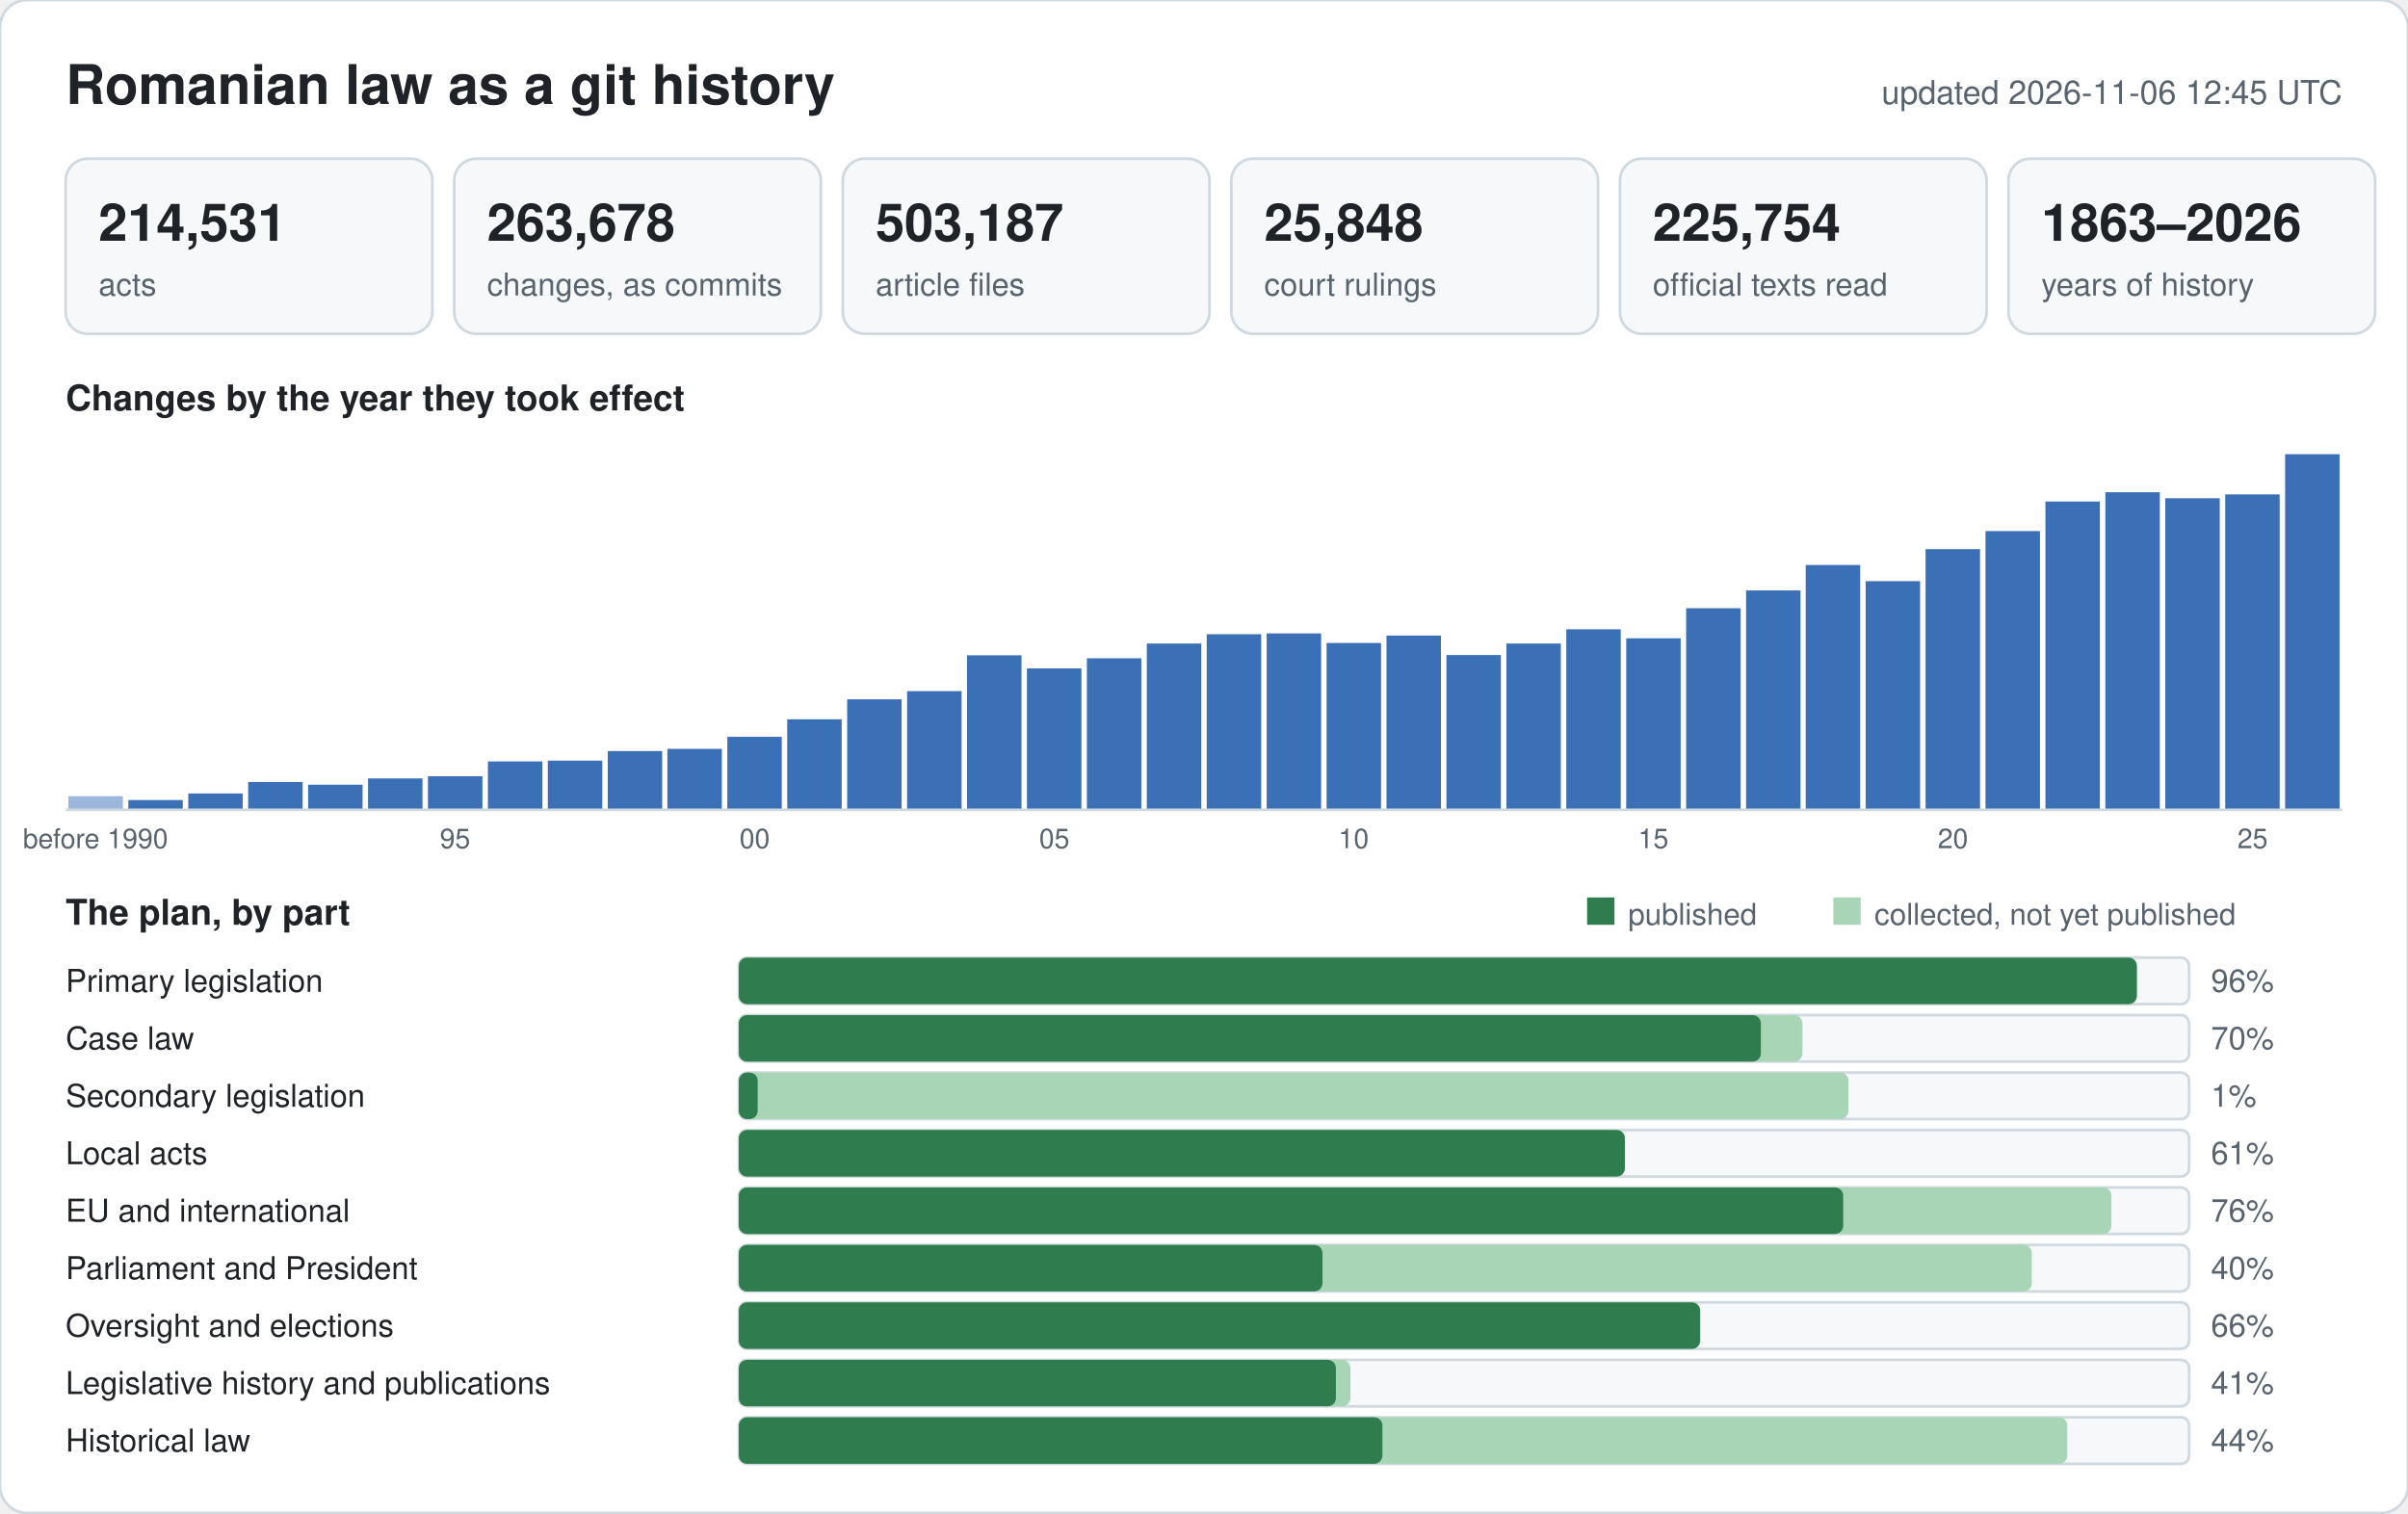
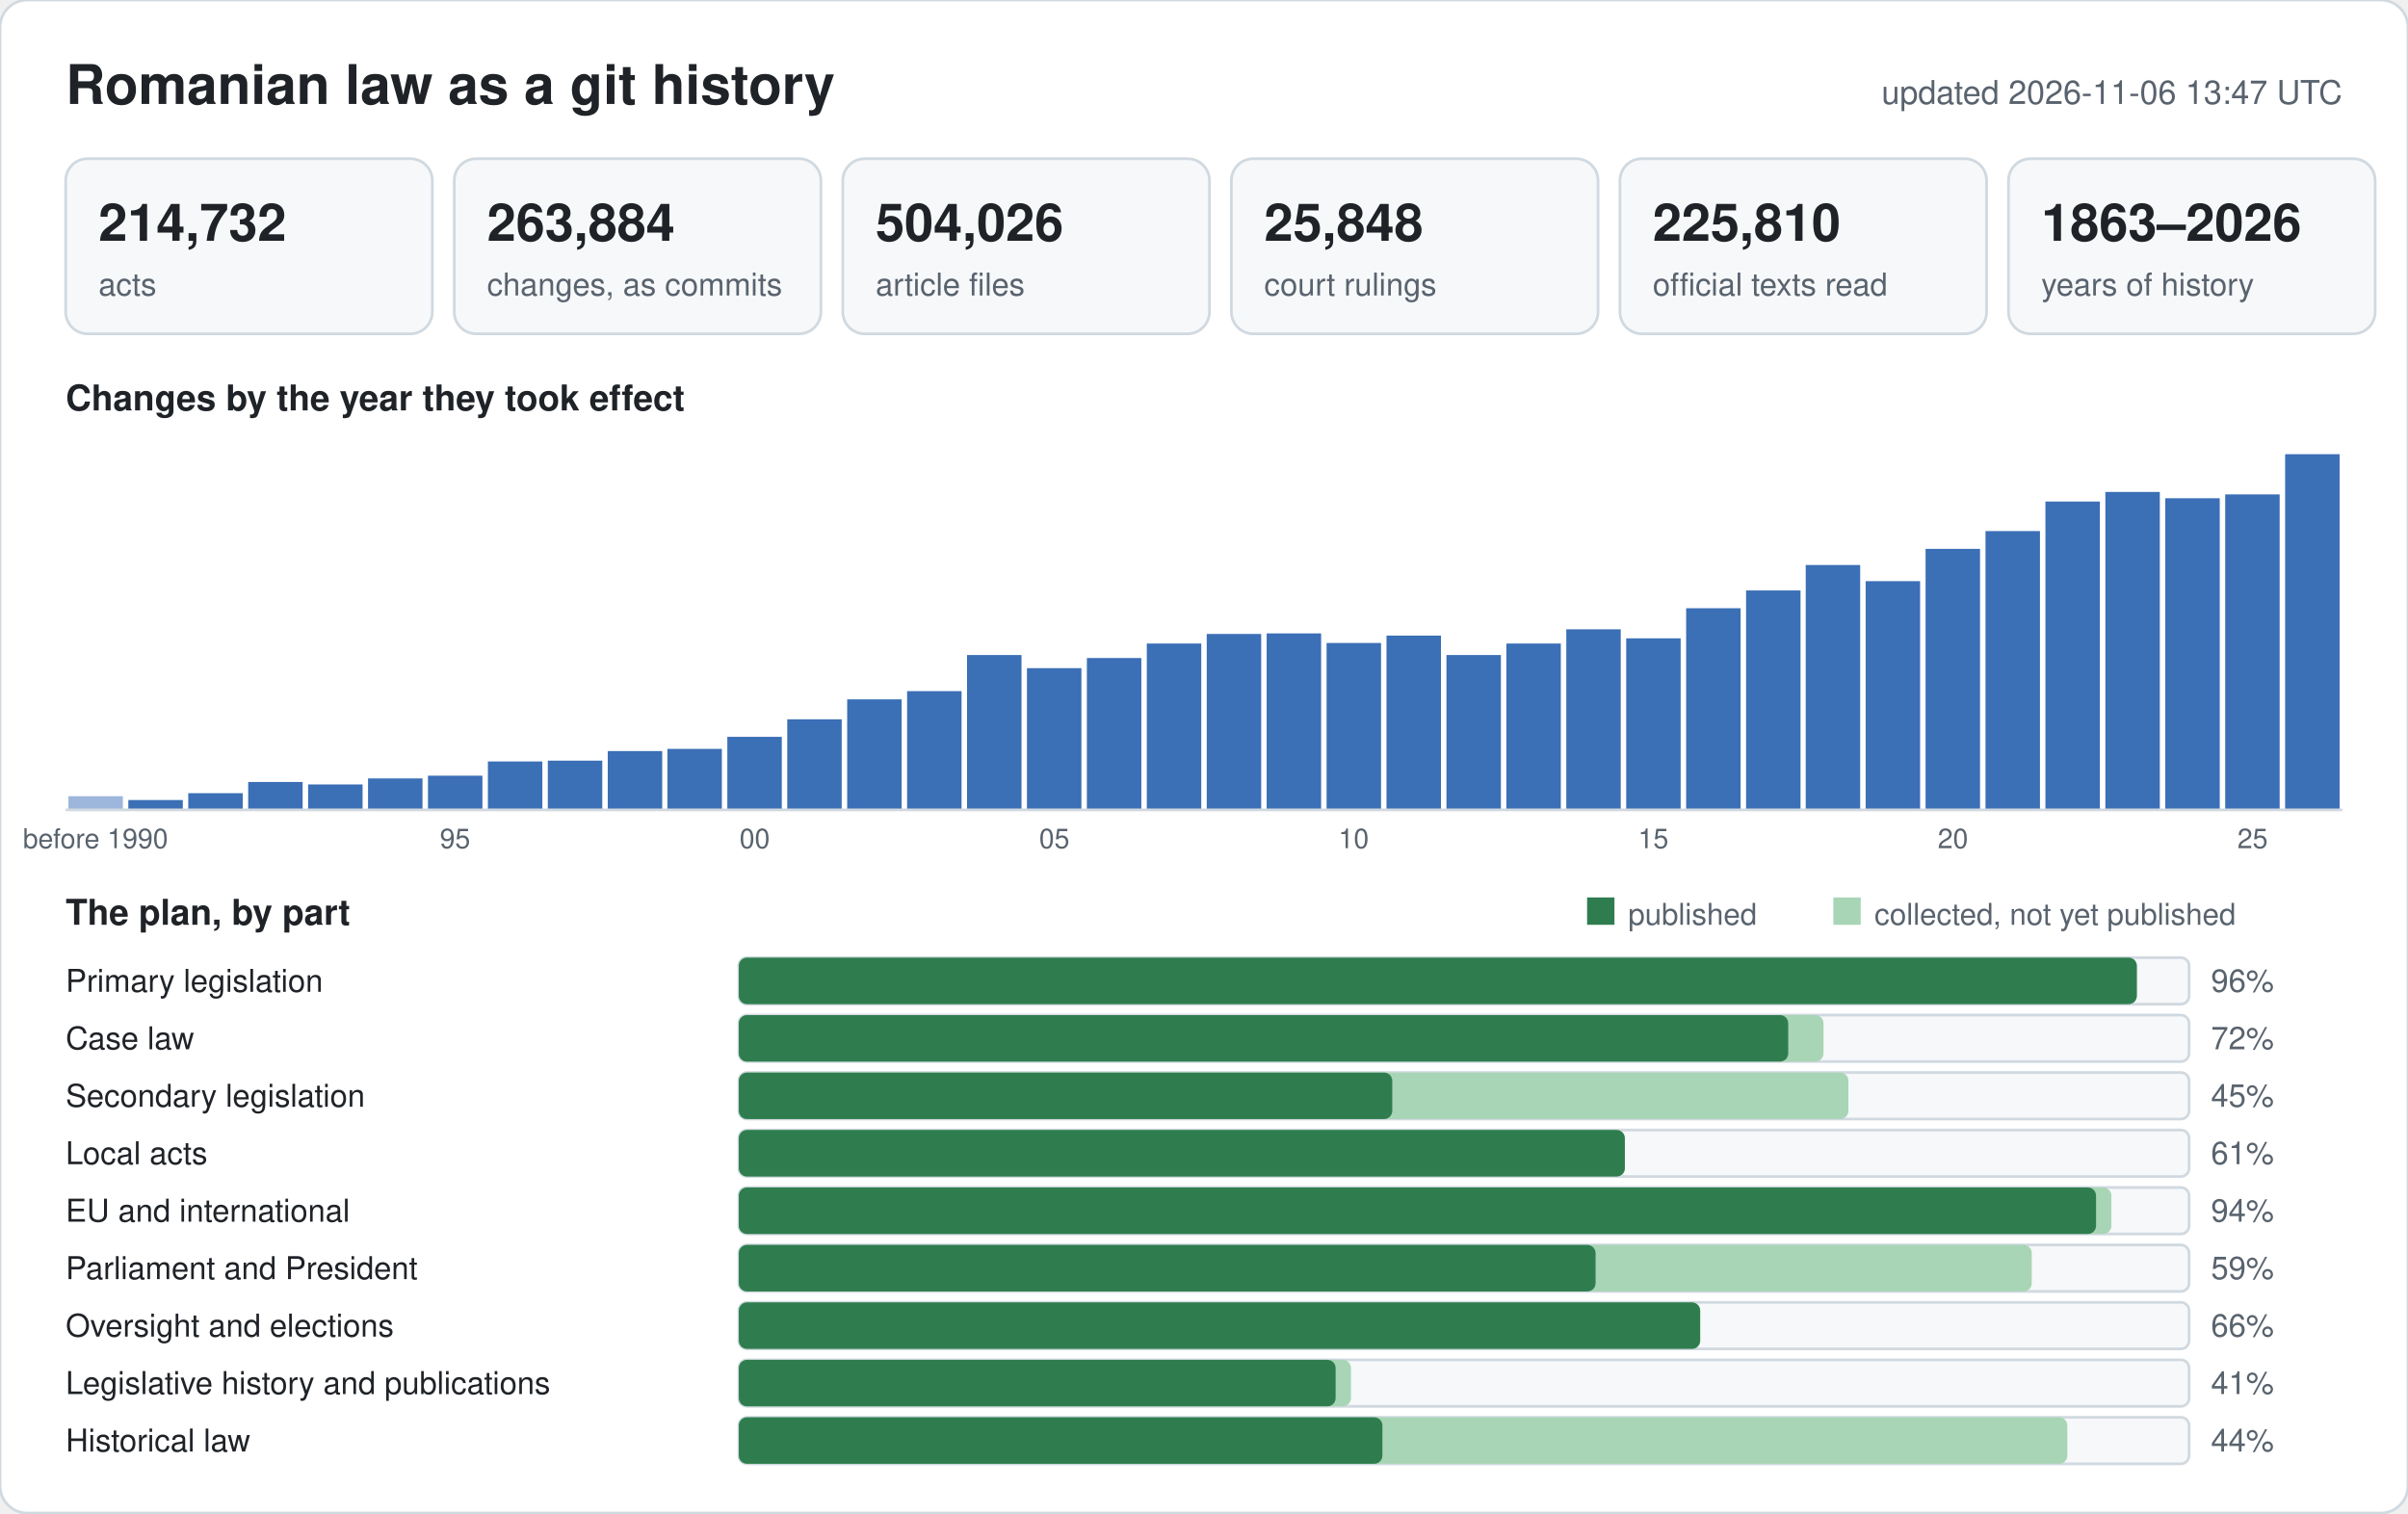
<svg xmlns="http://www.w3.org/2000/svg" width="880" height="553" viewBox="0 0 880 553" font-family="-apple-system,BlinkMacSystemFont,Segoe UI,Helvetica,Arial,sans-serif">
  <rect width="880" height="553" rx="10" fill="#ffffff" stroke="#d1d9e0" />
  <text x="24" y="38" font-size="20" font-weight="600" fill="#1f2328">Romanian law as a git history</text>
-   <text x="856" y="38" font-size="12" text-anchor="end" fill="#59636e">updated 2026-11-06 12:45 UTC</text>
+   <text x="856" y="38" font-size="12" text-anchor="end" fill="#59636e">updated 2026-11-06 13:47 UTC</text>
  <rect x="24" y="58" width="134" height="64" rx="8" fill="#f6f8fa" stroke="#d1d9e0" />
-   <text x="36" y="88" font-size="19" font-weight="600" fill="#1f2328">214,531</text>
+   <text x="36" y="88" font-size="19" font-weight="600" fill="#1f2328">214,732</text>
  <text x="36" y="108" font-size="11.5" fill="#59636e">acts</text>
  <rect x="166" y="58" width="134" height="64" rx="8" fill="#f6f8fa" stroke="#d1d9e0" />
-   <text x="178" y="88" font-size="19" font-weight="600" fill="#1f2328">263,678</text>
+   <text x="178" y="88" font-size="19" font-weight="600" fill="#1f2328">263,884</text>
  <text x="178" y="108" font-size="11.5" fill="#59636e">changes, as commits</text>
  <rect x="308" y="58" width="134" height="64" rx="8" fill="#f6f8fa" stroke="#d1d9e0" />
-   <text x="320" y="88" font-size="19" font-weight="600" fill="#1f2328">503,187</text>
+   <text x="320" y="88" font-size="19" font-weight="600" fill="#1f2328">504,026</text>
  <text x="320" y="108" font-size="11.5" fill="#59636e">article files</text>
  <rect x="450" y="58" width="134" height="64" rx="8" fill="#f6f8fa" stroke="#d1d9e0" />
  <text x="462" y="88" font-size="19" font-weight="600" fill="#1f2328">25,848</text>
  <text x="462" y="108" font-size="11.5" fill="#59636e">court rulings</text>
  <rect x="592" y="58" width="134" height="64" rx="8" fill="#f6f8fa" stroke="#d1d9e0" />
-   <text x="604" y="88" font-size="19" font-weight="600" fill="#1f2328">225,754</text>
+   <text x="604" y="88" font-size="19" font-weight="600" fill="#1f2328">225,810</text>
  <text x="604" y="108" font-size="11.5" fill="#59636e">official texts read</text>
  <rect x="734" y="58" width="134" height="64" rx="8" fill="#f6f8fa" stroke="#d1d9e0" />
  <text x="746" y="88" font-size="19" font-weight="600" fill="#1f2328">1863–2026</text>
  <text x="746" y="108" font-size="11.5" fill="#59636e">years of history</text>
  <text x="24" y="150" font-size="13" font-weight="600" fill="#1f2328">Changes by the year they took effect</text>
  <rect x="25.0" y="291.0" width="19.9" height="5.0" fill="#9db6dc" />
  <text x="34.9" y="310" font-size="10" text-anchor="middle" fill="#59636e">before 1990</text>
  <rect x="46.9" y="292.4" width="19.9" height="3.6" fill="#3b6fb6" />
-   <rect x="68.8" y="290.0" width="19.9" height="6.0" fill="#3b6fb6" />
+   <rect x="68.8" y="289.9" width="19.9" height="6.1" fill="#3b6fb6" />
  <rect x="90.7" y="285.8" width="19.9" height="10.2" fill="#3b6fb6" />
-   <rect x="112.6" y="286.8" width="19.9" height="9.2" fill="#3b6fb6" />
+   <rect x="112.6" y="286.7" width="19.9" height="9.3" fill="#3b6fb6" />
  <rect x="134.5" y="284.5" width="19.9" height="11.5" fill="#3b6fb6" />
-   <rect x="156.4" y="283.7" width="19.9" height="12.3" fill="#3b6fb6" />
+   <rect x="156.4" y="283.5" width="19.9" height="12.5" fill="#3b6fb6" />
  <text x="166.3" y="310" font-size="10" text-anchor="middle" fill="#59636e">95</text>
  <rect x="178.3" y="278.3" width="19.9" height="17.7" fill="#3b6fb6" />
  <rect x="200.2" y="278.0" width="19.9" height="18.0" fill="#3b6fb6" />
  <rect x="222.1" y="274.5" width="19.9" height="21.5" fill="#3b6fb6" />
  <rect x="243.9" y="273.7" width="19.9" height="22.3" fill="#3b6fb6" />
  <rect x="265.8" y="269.3" width="19.9" height="26.7" fill="#3b6fb6" />
  <text x="275.8" y="310" font-size="10" text-anchor="middle" fill="#59636e">00</text>
  <rect x="287.7" y="262.9" width="19.9" height="33.1" fill="#3b6fb6" />
  <rect x="309.6" y="255.6" width="19.9" height="40.4" fill="#3b6fb6" />
  <rect x="331.5" y="252.6" width="19.9" height="43.4" fill="#3b6fb6" />
-   <rect x="353.4" y="239.5" width="19.9" height="56.5" fill="#3b6fb6" />
-   <rect x="375.3" y="244.3" width="19.9" height="51.7" fill="#3b6fb6" />
+   <rect x="353.4" y="239.4" width="19.9" height="56.6" fill="#3b6fb6" />
+   <rect x="375.3" y="244.2" width="19.9" height="51.8" fill="#3b6fb6" />
  <text x="385.3" y="310" font-size="10" text-anchor="middle" fill="#59636e">05</text>
-   <rect x="397.2" y="240.6" width="19.9" height="55.4" fill="#3b6fb6" />
+   <rect x="397.2" y="240.5" width="19.9" height="55.5" fill="#3b6fb6" />
  <rect x="419.1" y="235.2" width="19.9" height="60.8" fill="#3b6fb6" />
-   <rect x="441.0" y="231.8" width="19.9" height="64.2" fill="#3b6fb6" />
+   <rect x="441.0" y="231.7" width="19.9" height="64.3" fill="#3b6fb6" />
  <rect x="462.9" y="231.5" width="19.9" height="64.5" fill="#3b6fb6" />
  <rect x="484.8" y="235.0" width="19.9" height="61.0" fill="#3b6fb6" />
  <text x="494.7" y="310" font-size="10" text-anchor="middle" fill="#59636e">10</text>
  <rect x="506.7" y="232.3" width="19.9" height="63.7" fill="#3b6fb6" />
  <rect x="528.6" y="239.4" width="19.9" height="56.6" fill="#3b6fb6" />
  <rect x="550.5" y="235.2" width="19.9" height="60.8" fill="#3b6fb6" />
  <rect x="572.4" y="230.0" width="19.9" height="66.0" fill="#3b6fb6" />
  <rect x="594.3" y="233.3" width="19.9" height="62.7" fill="#3b6fb6" />
  <text x="604.2" y="310" font-size="10" text-anchor="middle" fill="#59636e">15</text>
  <rect x="616.2" y="222.3" width="19.9" height="73.7" fill="#3b6fb6" />
  <rect x="638.1" y="215.8" width="19.9" height="80.2" fill="#3b6fb6" />
  <rect x="659.9" y="206.5" width="19.9" height="89.5" fill="#3b6fb6" />
  <rect x="681.8" y="212.4" width="19.9" height="83.6" fill="#3b6fb6" />
-   <rect x="703.7" y="200.7" width="19.9" height="95.3" fill="#3b6fb6" />
+   <rect x="703.7" y="200.6" width="19.9" height="95.4" fill="#3b6fb6" />
  <text x="713.7" y="310" font-size="10" text-anchor="middle" fill="#59636e">20</text>
  <rect x="725.6" y="194.1" width="19.9" height="101.9" fill="#3b6fb6" />
  <rect x="747.5" y="183.3" width="19.9" height="112.7" fill="#3b6fb6" />
-   <rect x="769.4" y="179.9" width="19.9" height="116.1" fill="#3b6fb6" />
+   <rect x="769.4" y="179.8" width="19.9" height="116.2" fill="#3b6fb6" />
  <rect x="791.3" y="182.1" width="19.9" height="113.9" fill="#3b6fb6" />
  <rect x="813.2" y="180.7" width="19.9" height="115.3" fill="#3b6fb6" />
  <text x="823.2" y="310" font-size="10" text-anchor="middle" fill="#59636e">25</text>
  <rect x="835.1" y="166.0" width="19.9" height="130.0" fill="#3b6fb6" />
  <line x1="24" y1="296" x2="856" y2="296" stroke="#d1d9e0" />
  <text x="24" y="338" font-size="13" font-weight="600" fill="#1f2328">The plan, by part</text>
  <rect x="580" y="328" width="10" height="10" fill="#2f7d4f" />
  <text x="595" y="338" font-size="11" fill="#59636e">published</text>
  <rect x="670" y="328" width="10" height="10" fill="#a8d5b5" />
  <text x="685" y="338" font-size="11" fill="#59636e">collected, not yet published</text>
  <text x="24" y="362.5" font-size="11.5" fill="#1f2328">Primary legislation</text>
  <rect x="270" y="350" width="530" height="17" rx="3" fill="#f6f8fa" stroke="#d1d9e0" />
  <rect x="270" y="350" width="510.9" height="17" rx="3" fill="#a8d5b5" />
  <rect x="270" y="350" width="510.9" height="17" rx="3" fill="#2f7d4f" />
  <text x="808" y="362.5" font-size="11.5" fill="#59636e">96%</text>
  <text x="24" y="383.5" font-size="11.5" fill="#1f2328">Case law</text>
  <rect x="270" y="371" width="530" height="17" rx="3" fill="#f6f8fa" stroke="#d1d9e0" />
-   <rect x="270" y="371" width="388.7" height="17" rx="3" fill="#a8d5b5" />
-   <rect x="270" y="371" width="373.5" height="17" rx="3" fill="#2f7d4f" />
-   <text x="808" y="383.5" font-size="11.5" fill="#59636e">70%</text>
+   <rect x="270" y="371" width="396.4" height="17" rx="3" fill="#a8d5b5" />
+   <rect x="270" y="371" width="383.5" height="17" rx="3" fill="#2f7d4f" />
+   <text x="808" y="383.5" font-size="11.5" fill="#59636e">72%</text>
  <text x="24" y="404.5" font-size="11.5" fill="#1f2328">Secondary legislation</text>
  <rect x="270" y="392" width="530" height="17" rx="3" fill="#f6f8fa" stroke="#d1d9e0" />
  <rect x="270" y="392" width="405.5" height="17" rx="3" fill="#a8d5b5" />
-   <rect x="270" y="392" width="6.9" height="17" rx="3" fill="#2f7d4f" />
-   <text x="808" y="404.5" font-size="11.5" fill="#59636e">1%</text>
+   <rect x="270" y="392" width="238.8" height="17" rx="3" fill="#2f7d4f" />
+   <text x="808" y="404.5" font-size="11.5" fill="#59636e">45%</text>
  <text x="24" y="425.5" font-size="11.5" fill="#1f2328">Local acts</text>
  <rect x="270" y="413" width="530" height="17" rx="3" fill="#f6f8fa" stroke="#d1d9e0" />
  <rect x="270" y="413" width="323.8" height="17" rx="3" fill="#a8d5b5" />
  <rect x="270" y="413" width="323.8" height="17" rx="3" fill="#2f7d4f" />
  <text x="808" y="425.5" font-size="11.5" fill="#59636e">61%</text>
  <text x="24" y="446.5" font-size="11.5" fill="#1f2328">EU and international</text>
  <rect x="270" y="434" width="530" height="17" rx="3" fill="#f6f8fa" stroke="#d1d9e0" />
  <rect x="270" y="434" width="501.6" height="17" rx="3" fill="#a8d5b5" />
-   <rect x="270" y="434" width="403.6" height="17" rx="3" fill="#2f7d4f" />
-   <text x="808" y="446.5" font-size="11.5" fill="#59636e">76%</text>
+   <rect x="270" y="434" width="496.0" height="17" rx="3" fill="#2f7d4f" />
+   <text x="808" y="446.5" font-size="11.5" fill="#59636e">94%</text>
  <text x="24" y="467.5" font-size="11.5" fill="#1f2328">Parliament and President</text>
  <rect x="270" y="455" width="530" height="17" rx="3" fill="#f6f8fa" stroke="#d1d9e0" />
  <rect x="270" y="455" width="472.5" height="17" rx="3" fill="#a8d5b5" />
-   <rect x="270" y="455" width="213.3" height="17" rx="3" fill="#2f7d4f" />
-   <text x="808" y="467.5" font-size="11.5" fill="#59636e">40%</text>
+   <rect x="270" y="455" width="313.1" height="17" rx="3" fill="#2f7d4f" />
+   <text x="808" y="467.5" font-size="11.5" fill="#59636e">59%</text>
  <text x="24" y="488.5" font-size="11.5" fill="#1f2328">Oversight and elections</text>
  <rect x="270" y="476" width="530" height="17" rx="3" fill="#f6f8fa" stroke="#d1d9e0" />
  <rect x="270" y="476" width="351.4" height="17" rx="3" fill="#a8d5b5" />
  <rect x="270" y="476" width="351.3" height="17" rx="3" fill="#2f7d4f" />
  <text x="808" y="488.5" font-size="11.5" fill="#59636e">66%</text>
  <text x="24" y="509.5" font-size="11.5" fill="#1f2328">Legislative history and publications</text>
  <rect x="270" y="497" width="530" height="17" rx="3" fill="#f6f8fa" stroke="#d1d9e0" />
-   <rect x="270" y="497" width="223.5" height="17" rx="3" fill="#a8d5b5" />
-   <rect x="270" y="497" width="218.2" height="17" rx="3" fill="#2f7d4f" />
+   <rect x="270" y="497" width="223.7" height="17" rx="3" fill="#a8d5b5" />
+   <rect x="270" y="497" width="218.1" height="17" rx="3" fill="#2f7d4f" />
  <text x="808" y="509.5" font-size="11.5" fill="#59636e">41%</text>
  <text x="24" y="530.5" font-size="11.5" fill="#1f2328">Historical law</text>
  <rect x="270" y="518" width="530" height="17" rx="3" fill="#f6f8fa" stroke="#d1d9e0" />
  <rect x="270" y="518" width="485.5" height="17" rx="3" fill="#a8d5b5" />
  <rect x="270" y="518" width="235.2" height="17" rx="3" fill="#2f7d4f" />
  <text x="808" y="530.5" font-size="11.5" fill="#59636e">44%</text>
</svg>
